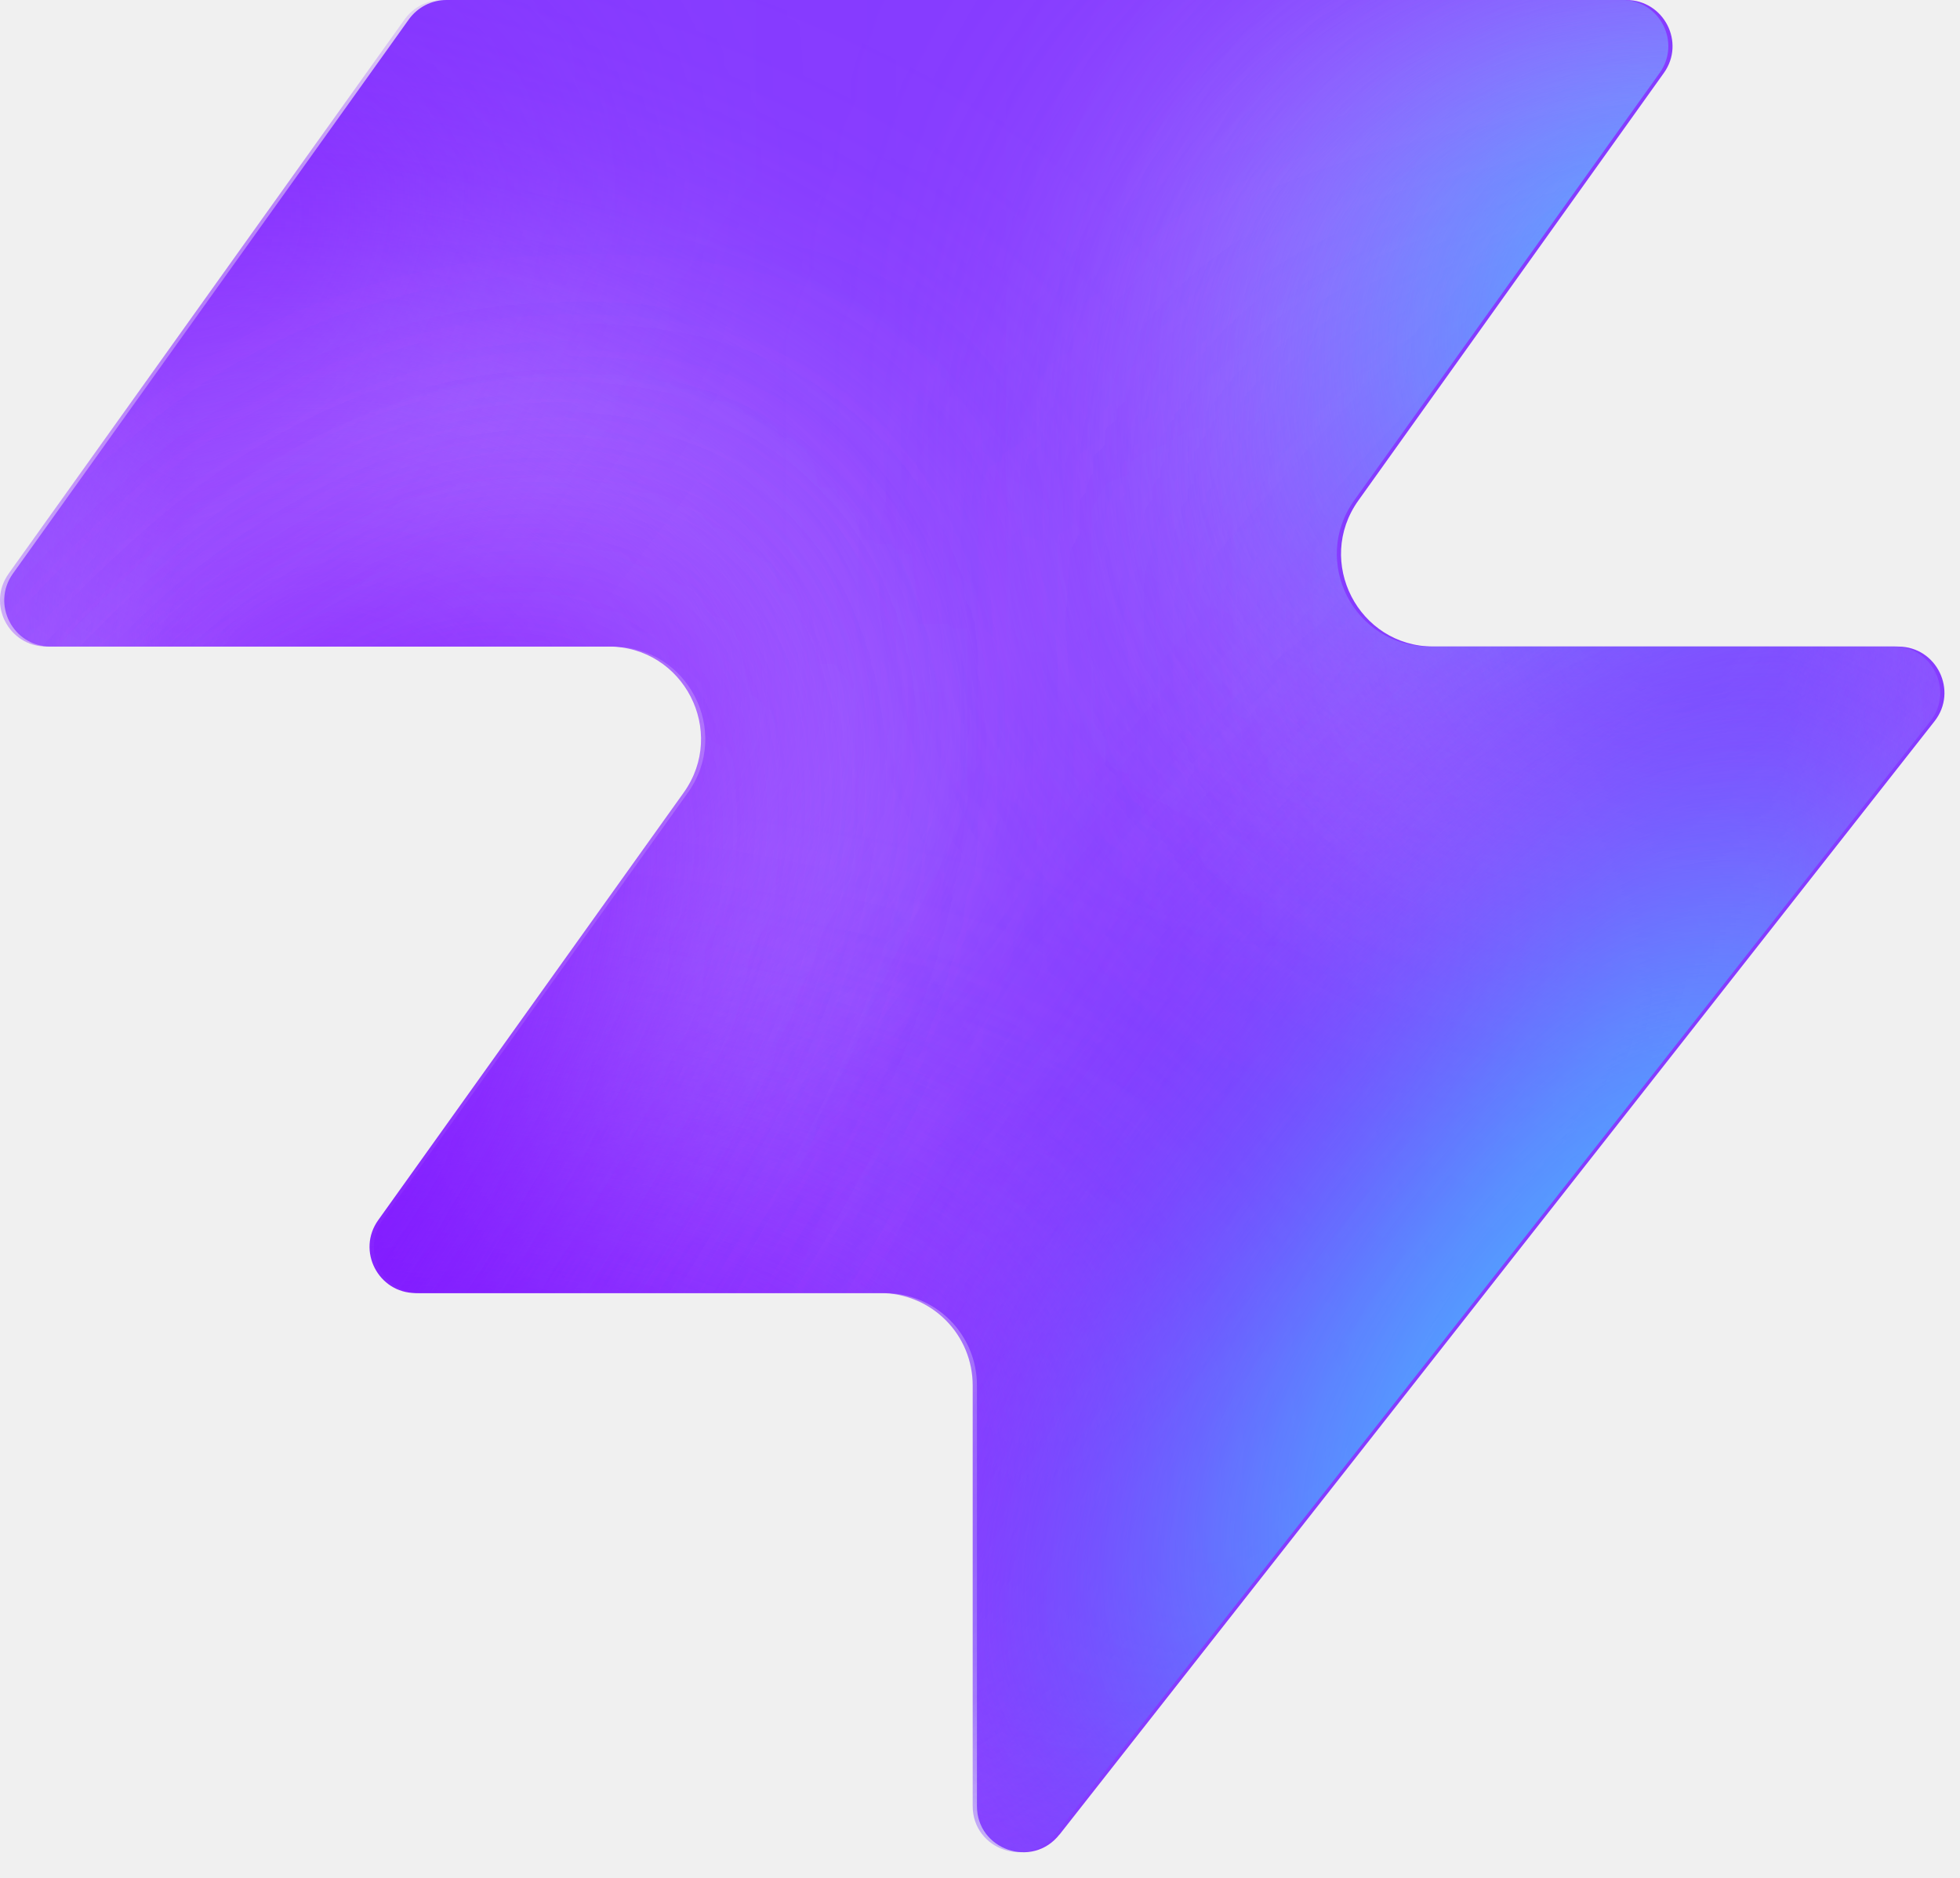
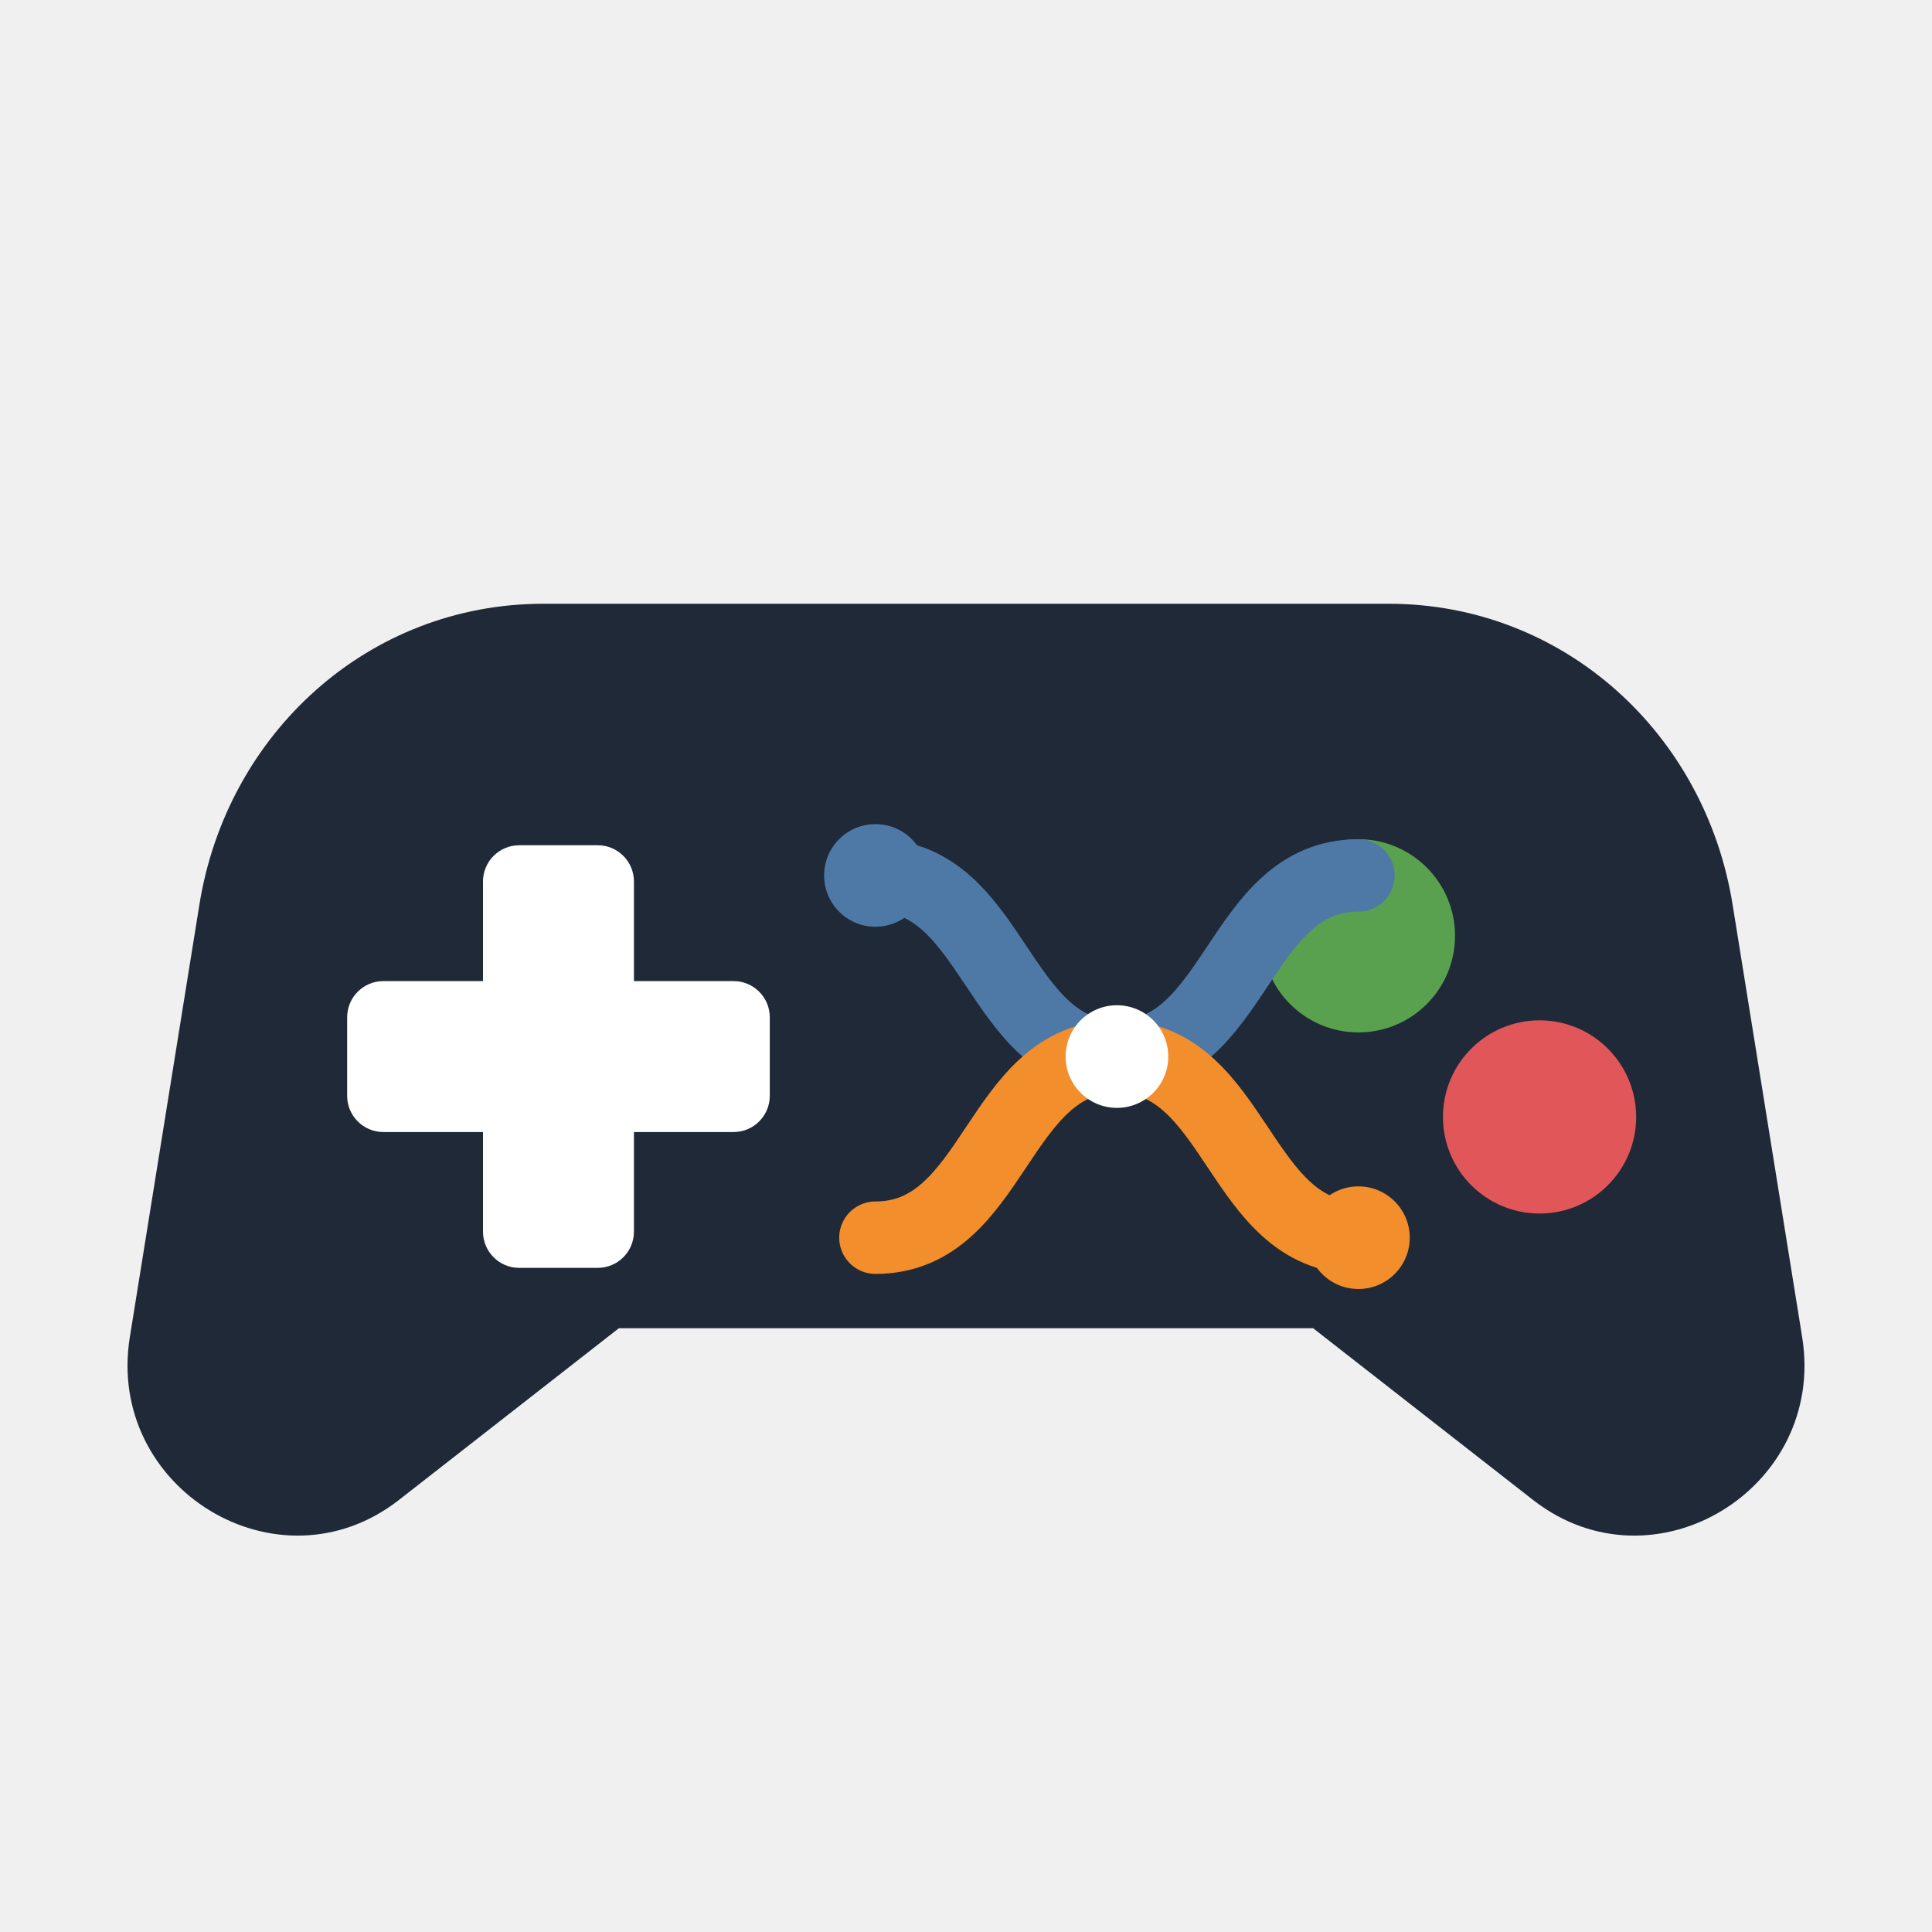
- <svg xmlns="http://www.w3.org/2000/svg" width="48" height="46" fill="none" viewBox="0 0 48 46">
-   <path fill="#863bff" d="M25.946 44.938c-.664.845-2.021.375-2.021-.698V33.937a2.26 2.26 0 0 0-2.262-2.262H10.287c-.92 0-1.456-1.04-.92-1.788l7.48-10.471c1.07-1.497 0-3.578-1.842-3.578H1.237c-.92 0-1.456-1.04-.92-1.788L10.013.474c.214-.297.556-.474.92-.474h28.894c.92 0 1.456 1.04.92 1.788l-7.48 10.471c-1.07 1.498 0 3.579 1.842 3.579h11.377c.943 0 1.473 1.088.89 1.83L25.947 44.94z" style="fill:#863bff;fill:color(display-p3 .525 .23 1);fill-opacity:1" />
-   <mask id="a" width="48" height="46" x="0" y="0" maskUnits="userSpaceOnUse" style="mask-type:alpha">
-     <path fill="#000" d="M25.842 44.938c-.664.844-2.021.375-2.021-.698V33.937a2.26 2.26 0 0 0-2.262-2.262H10.183c-.92 0-1.456-1.04-.92-1.788l7.48-10.471c1.07-1.498 0-3.579-1.842-3.579H1.133c-.92 0-1.456-1.04-.92-1.787L9.91.473c.214-.297.556-.474.92-.474h28.894c.92 0 1.456 1.04.92 1.788l-7.48 10.471c-1.07 1.498 0 3.578 1.842 3.578h11.377c.943 0 1.473 1.088.89 1.832L25.843 44.94z" style="fill:#000;fill-opacity:1" />
-   </mask>
-   <g mask="url(#a)">
-     <g filter="url(#b)">
-       <ellipse cx="5.508" cy="14.704" fill="#ede6ff" rx="5.508" ry="14.704" style="fill:#ede6ff;fill:color(display-p3 .927 .903 1);fill-opacity:1" transform="matrix(.00324 1 1 -.00324 -4.47 31.516)" />
-     </g>
-     <g filter="url(#c)">
-       <ellipse cx="10.399" cy="29.851" fill="#ede6ff" rx="10.399" ry="29.851" style="fill:#ede6ff;fill:color(display-p3 .927 .903 1);fill-opacity:1" transform="matrix(.00324 1 1 -.00324 -39.328 7.883)" />
-     </g>
-     <g filter="url(#d)">
-       <ellipse cx="5.508" cy="30.487" fill="#7e14ff" rx="5.508" ry="30.487" style="fill:#7e14ff;fill:color(display-p3 .492 .077 1);fill-opacity:1" transform="rotate(89.814 -25.913 -14.639)scale(1 -1)" />
-     </g>
-     <g filter="url(#e)">
-       <ellipse cx="5.508" cy="30.599" fill="#7e14ff" rx="5.508" ry="30.599" style="fill:#7e14ff;fill:color(display-p3 .492 .077 1);fill-opacity:1" transform="rotate(89.814 -32.644 -3.334)scale(1 -1)" />
-     </g>
-     <g filter="url(#f)">
-       <ellipse cx="5.508" cy="30.599" fill="#7e14ff" rx="5.508" ry="30.599" style="fill:#7e14ff;fill:color(display-p3 .492 .077 1);fill-opacity:1" transform="matrix(.00324 1 1 -.00324 -34.34 30.47)" />
-     </g>
-     <g filter="url(#g)">
-       <ellipse cx="14.072" cy="22.078" fill="#ede6ff" rx="14.072" ry="22.078" style="fill:#ede6ff;fill:color(display-p3 .927 .903 1);fill-opacity:1" transform="rotate(93.35 24.506 48.493)scale(-1 1)" />
-     </g>
-     <g filter="url(#h)">
-       <ellipse cx="3.47" cy="21.501" fill="#7e14ff" rx="3.47" ry="21.501" style="fill:#7e14ff;fill:color(display-p3 .492 .077 1);fill-opacity:1" transform="rotate(89.009 28.708 47.59)scale(-1 1)" />
-     </g>
-     <g filter="url(#i)">
-       <ellipse cx="3.47" cy="21.501" fill="#7e14ff" rx="3.47" ry="21.501" style="fill:#7e14ff;fill:color(display-p3 .492 .077 1);fill-opacity:1" transform="rotate(89.009 28.708 47.59)scale(-1 1)" />
-     </g>
-     <g filter="url(#j)">
-       <ellipse cx=".387" cy="8.972" fill="#7e14ff" rx="4.407" ry="29.108" style="fill:#7e14ff;fill:color(display-p3 .492 .077 1);fill-opacity:1" transform="rotate(39.51 .387 8.972)" />
-     </g>
-     <g filter="url(#k)">
-       <ellipse cx="47.523" cy="-6.092" fill="#7e14ff" rx="4.407" ry="29.108" style="fill:#7e14ff;fill:color(display-p3 .492 .077 1);fill-opacity:1" transform="rotate(37.892 47.523 -6.092)" />
-     </g>
-     <g filter="url(#l)">
-       <ellipse cx="41.412" cy="6.333" fill="#47bfff" rx="5.971" ry="9.665" style="fill:#47bfff;fill:color(display-p3 .28 .748 1);fill-opacity:1" transform="rotate(37.892 41.412 6.333)" />
-     </g>
-     <g filter="url(#m)">
-       <ellipse cx="-1.879" cy="38.332" fill="#7e14ff" rx="4.407" ry="29.108" style="fill:#7e14ff;fill:color(display-p3 .492 .077 1);fill-opacity:1" transform="rotate(37.892 -1.88 38.332)" />
-     </g>
-     <g filter="url(#n)">
-       <ellipse cx="-1.879" cy="38.332" fill="#7e14ff" rx="4.407" ry="29.108" style="fill:#7e14ff;fill:color(display-p3 .492 .077 1);fill-opacity:1" transform="rotate(37.892 -1.88 38.332)" />
-     </g>
-     <g filter="url(#o)">
-       <ellipse cx="35.651" cy="29.907" fill="#7e14ff" rx="4.407" ry="29.108" style="fill:#7e14ff;fill:color(display-p3 .492 .077 1);fill-opacity:1" transform="rotate(37.892 35.651 29.907)" />
-     </g>
-     <g filter="url(#p)">
-       <ellipse cx="38.418" cy="32.4" fill="#47bfff" rx="5.971" ry="15.297" style="fill:#47bfff;fill:color(display-p3 .28 .748 1);fill-opacity:1" transform="rotate(37.892 38.418 32.4)" />
-     </g>
-   </g>
-   <defs>
-     <filter id="b" width="60.045" height="41.654" x="-19.77" y="16.149" color-interpolation-filters="sRGB" filterUnits="userSpaceOnUse">
-       <feFlood flood-opacity="0" result="BackgroundImageFix" />
-       <feBlend in="SourceGraphic" in2="BackgroundImageFix" result="shape" />
-       <feGaussianBlur result="effect1_foregroundBlur_2002_17158" stdDeviation="7.659" />
-     </filter>
-     <filter id="c" width="90.34" height="51.437" x="-54.613" y="-7.533" color-interpolation-filters="sRGB" filterUnits="userSpaceOnUse">
-       <feFlood flood-opacity="0" result="BackgroundImageFix" />
-       <feBlend in="SourceGraphic" in2="BackgroundImageFix" result="shape" />
-       <feGaussianBlur result="effect1_foregroundBlur_2002_17158" stdDeviation="7.659" />
-     </filter>
-     <filter id="d" width="79.355" height="29.4" x="-49.64" y="2.03" color-interpolation-filters="sRGB" filterUnits="userSpaceOnUse">
-       <feFlood flood-opacity="0" result="BackgroundImageFix" />
-       <feBlend in="SourceGraphic" in2="BackgroundImageFix" result="shape" />
-       <feGaussianBlur result="effect1_foregroundBlur_2002_17158" stdDeviation="4.596" />
-     </filter>
-     <filter id="e" width="79.579" height="29.4" x="-45.045" y="20.029" color-interpolation-filters="sRGB" filterUnits="userSpaceOnUse">
-       <feFlood flood-opacity="0" result="BackgroundImageFix" />
-       <feBlend in="SourceGraphic" in2="BackgroundImageFix" result="shape" />
-       <feGaussianBlur result="effect1_foregroundBlur_2002_17158" stdDeviation="4.596" />
-     </filter>
-     <filter id="f" width="79.579" height="29.4" x="-43.513" y="21.178" color-interpolation-filters="sRGB" filterUnits="userSpaceOnUse">
-       <feFlood flood-opacity="0" result="BackgroundImageFix" />
-       <feBlend in="SourceGraphic" in2="BackgroundImageFix" result="shape" />
-       <feGaussianBlur result="effect1_foregroundBlur_2002_17158" stdDeviation="4.596" />
-     </filter>
-     <filter id="g" width="74.749" height="58.852" x="15.756" y="-17.901" color-interpolation-filters="sRGB" filterUnits="userSpaceOnUse">
-       <feFlood flood-opacity="0" result="BackgroundImageFix" />
-       <feBlend in="SourceGraphic" in2="BackgroundImageFix" result="shape" />
-       <feGaussianBlur result="effect1_foregroundBlur_2002_17158" stdDeviation="7.659" />
-     </filter>
-     <filter id="h" width="61.377" height="25.362" x="23.548" y="2.284" color-interpolation-filters="sRGB" filterUnits="userSpaceOnUse">
-       <feFlood flood-opacity="0" result="BackgroundImageFix" />
-       <feBlend in="SourceGraphic" in2="BackgroundImageFix" result="shape" />
-       <feGaussianBlur result="effect1_foregroundBlur_2002_17158" stdDeviation="4.596" />
-     </filter>
-     <filter id="i" width="61.377" height="25.362" x="23.548" y="2.284" color-interpolation-filters="sRGB" filterUnits="userSpaceOnUse">
-       <feFlood flood-opacity="0" result="BackgroundImageFix" />
-       <feBlend in="SourceGraphic" in2="BackgroundImageFix" result="shape" />
-       <feGaussianBlur result="effect1_foregroundBlur_2002_17158" stdDeviation="4.596" />
-     </filter>
-     <filter id="j" width="56.045" height="63.649" x="-27.636" y="-22.853" color-interpolation-filters="sRGB" filterUnits="userSpaceOnUse">
-       <feFlood flood-opacity="0" result="BackgroundImageFix" />
-       <feBlend in="SourceGraphic" in2="BackgroundImageFix" result="shape" />
-       <feGaussianBlur result="effect1_foregroundBlur_2002_17158" stdDeviation="4.596" />
-     </filter>
-     <filter id="k" width="54.814" height="64.646" x="20.116" y="-38.415" color-interpolation-filters="sRGB" filterUnits="userSpaceOnUse">
-       <feFlood flood-opacity="0" result="BackgroundImageFix" />
-       <feBlend in="SourceGraphic" in2="BackgroundImageFix" result="shape" />
-       <feGaussianBlur result="effect1_foregroundBlur_2002_17158" stdDeviation="4.596" />
-     </filter>
-     <filter id="l" width="33.541" height="35.313" x="24.641" y="-11.323" color-interpolation-filters="sRGB" filterUnits="userSpaceOnUse">
-       <feFlood flood-opacity="0" result="BackgroundImageFix" />
-       <feBlend in="SourceGraphic" in2="BackgroundImageFix" result="shape" />
-       <feGaussianBlur result="effect1_foregroundBlur_2002_17158" stdDeviation="4.596" />
-     </filter>
-     <filter id="m" width="54.814" height="64.646" x="-29.286" y="6.009" color-interpolation-filters="sRGB" filterUnits="userSpaceOnUse">
-       <feFlood flood-opacity="0" result="BackgroundImageFix" />
-       <feBlend in="SourceGraphic" in2="BackgroundImageFix" result="shape" />
-       <feGaussianBlur result="effect1_foregroundBlur_2002_17158" stdDeviation="4.596" />
-     </filter>
-     <filter id="n" width="54.814" height="64.646" x="-29.286" y="6.009" color-interpolation-filters="sRGB" filterUnits="userSpaceOnUse">
-       <feFlood flood-opacity="0" result="BackgroundImageFix" />
-       <feBlend in="SourceGraphic" in2="BackgroundImageFix" result="shape" />
-       <feGaussianBlur result="effect1_foregroundBlur_2002_17158" stdDeviation="4.596" />
-     </filter>
-     <filter id="o" width="54.814" height="64.646" x="8.244" y="-2.416" color-interpolation-filters="sRGB" filterUnits="userSpaceOnUse">
-       <feFlood flood-opacity="0" result="BackgroundImageFix" />
-       <feBlend in="SourceGraphic" in2="BackgroundImageFix" result="shape" />
-       <feGaussianBlur result="effect1_foregroundBlur_2002_17158" stdDeviation="4.596" />
-     </filter>
-     <filter id="p" width="39.409" height="43.623" x="18.713" y="10.588" color-interpolation-filters="sRGB" filterUnits="userSpaceOnUse">
-       <feFlood flood-opacity="0" result="BackgroundImageFix" />
-       <feBlend in="SourceGraphic" in2="BackgroundImageFix" result="shape" />
-       <feGaussianBlur result="effect1_foregroundBlur_2002_17158" stdDeviation="4.596" />
-     </filter>
-   </defs>
+ <svg xmlns="http://www.w3.org/2000/svg" viewBox="0 0 64 64">
+   <path d="M18 20h28c5.8 0 10.5 4.3 11.4 10l2.3 14.3c.8 5-4.9 8.5-8.9 5.4l-7.3-5.7H20.5l-7.3 5.7c-4 3.1-9.7-.4-8.9-5.4L6.6 30C7.5 24.3 12.2 20 18 20Z" fill="#1f2937" />
+   <rect x="16" y="28" width="5" height="14" rx="1.2" fill="#ffffff" />
+   <rect x="11.5" y="32.5" width="14" height="5" rx="1.2" fill="#ffffff" />
+   <circle cx="45" cy="31" r="3.2" fill="#59a14f" />
+   <circle cx="51" cy="37" r="3.2" fill="#e15759" />
+   <path d="M29 29c4 0 4 6 8 6s4-6 8-6" fill="none" stroke="#4e79a7" stroke-width="2.4" stroke-linecap="round" />
+   <path d="M29 41c4 0 4-6 8-6s4 6 8 6" fill="none" stroke="#f28e2b" stroke-width="2.4" stroke-linecap="round" />
+   <circle cx="29" cy="29" r="1.7" fill="#4e79a7" />
+   <circle cx="37" cy="35" r="1.7" fill="#ffffff" />
+   <circle cx="45" cy="41" r="1.7" fill="#f28e2b" />
</svg>
